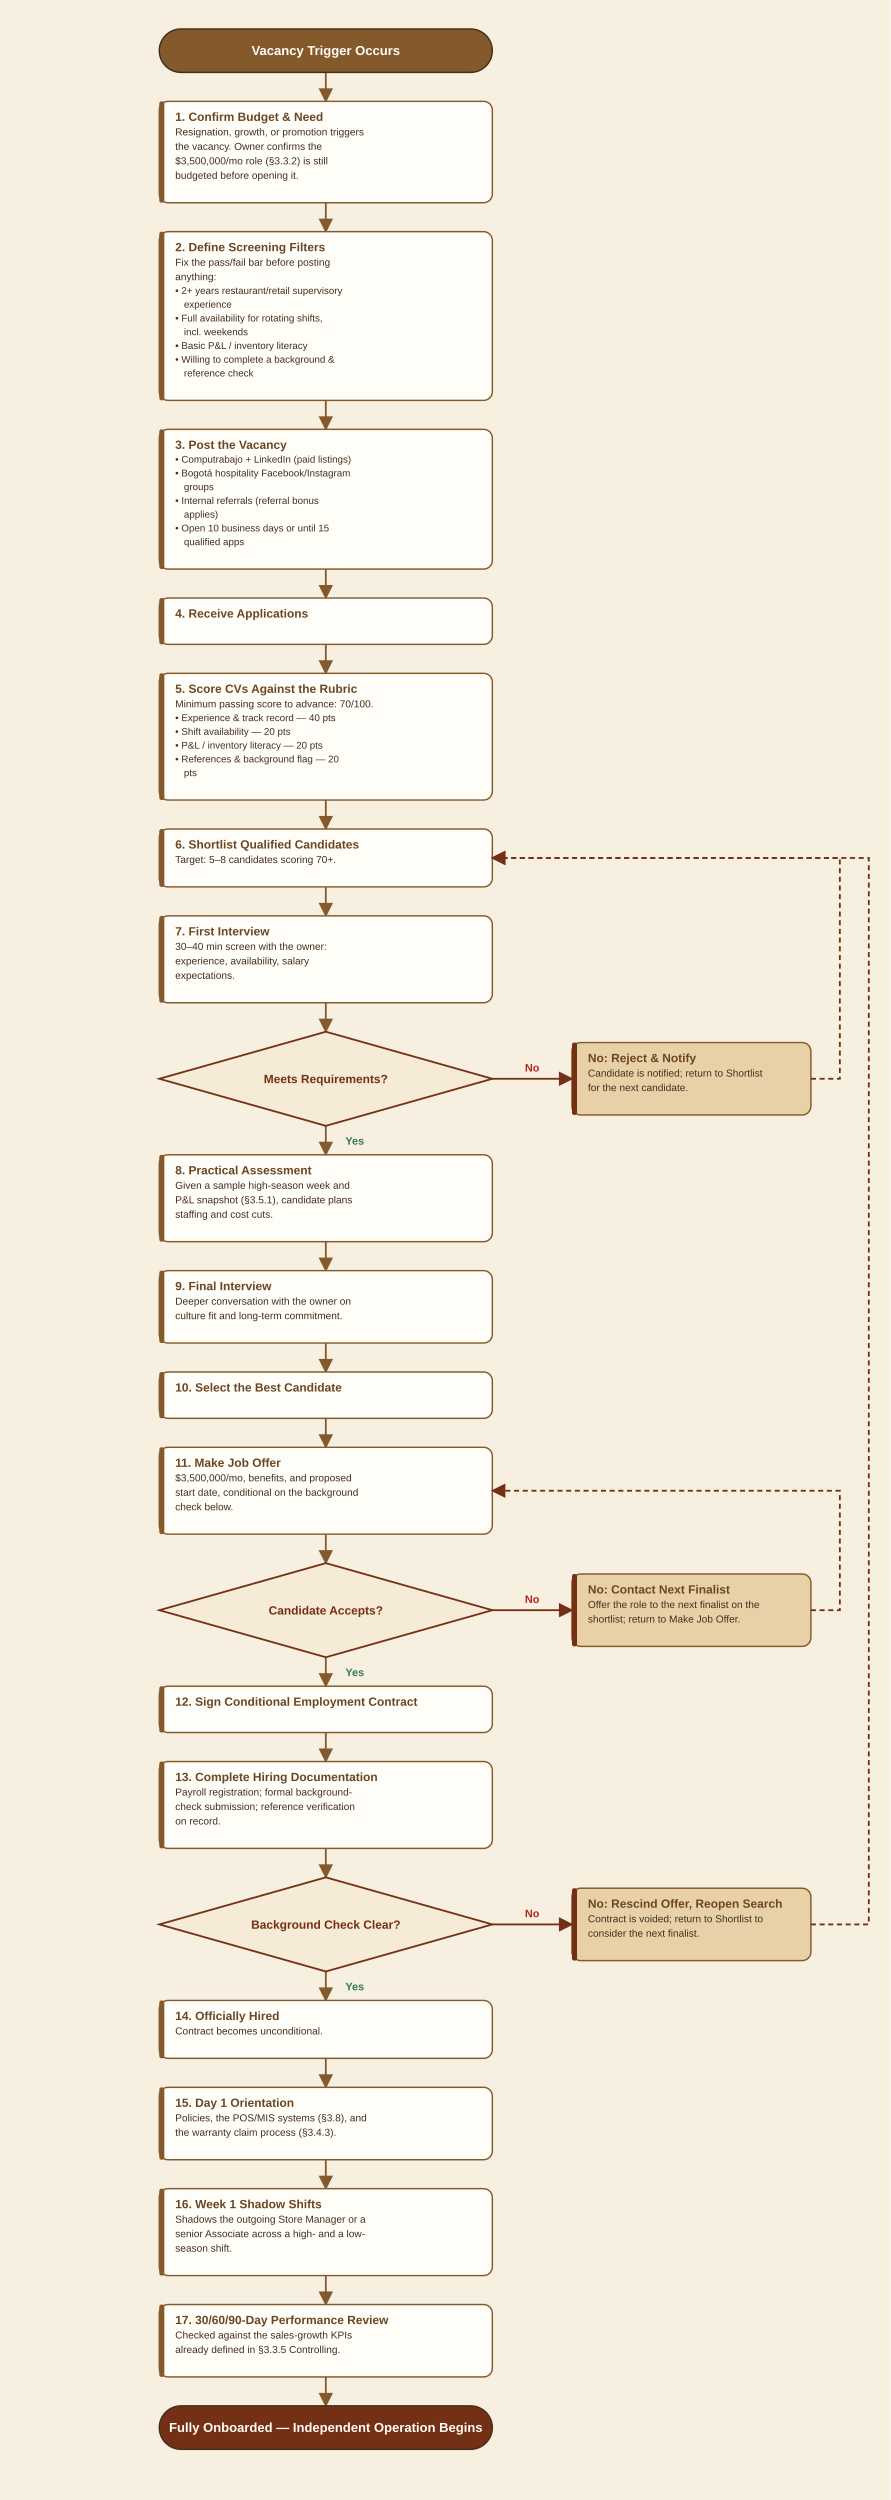
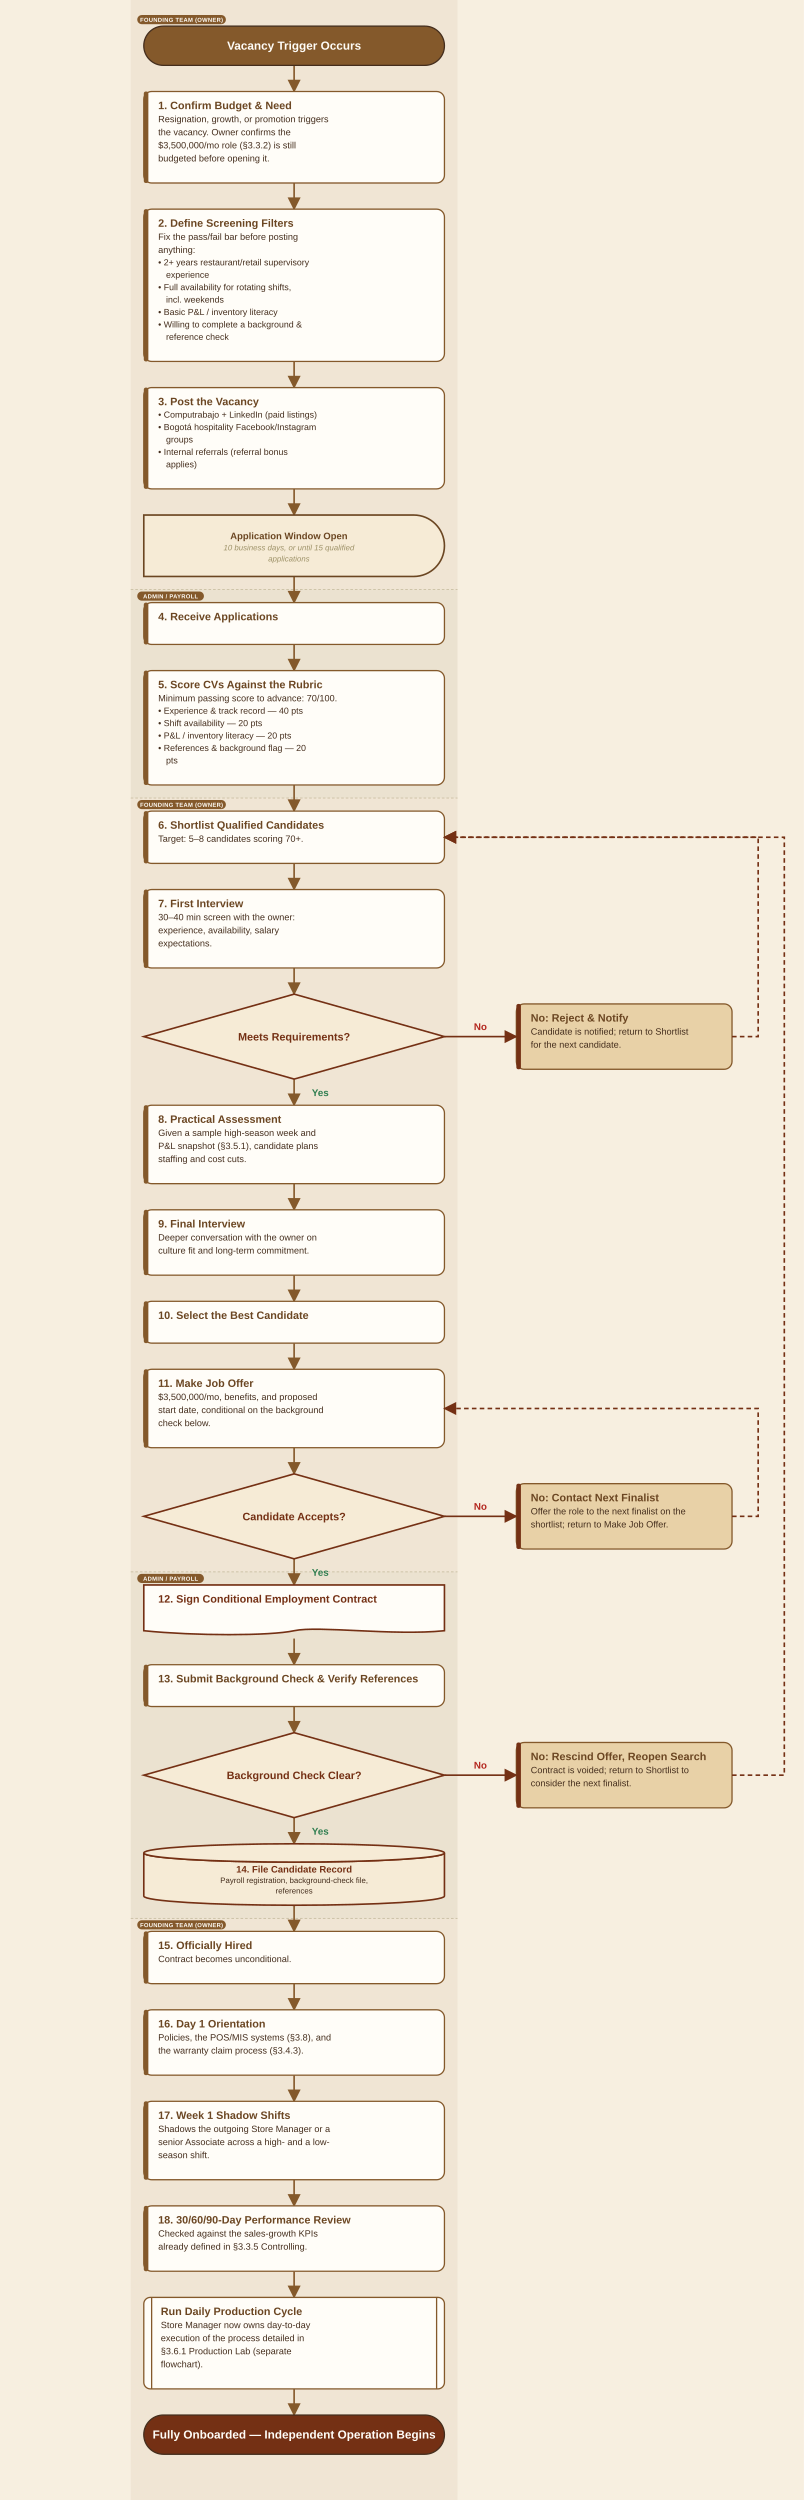
- <svg xmlns="http://www.w3.org/2000/svg" viewBox="0 0 1230 3453" width="1230" height="3453" role="img" aria-label="Flowchart of the Döner Street Store Manager hiring and onboarding process">
-   <rect x="0" y="0" width="1230" height="3453" fill="#E8D1A7" opacity="0.35" />
+ <svg xmlns="http://www.w3.org/2000/svg" viewBox="0 0 1230 3825" width="1230" height="3825" role="img" aria-label="Flowchart of the Döner Street Store Manager hiring and onboarding process, with swimlanes for Founding Team and Admin/Payroll">
+   <rect x="0" y="0" width="1230" height="3825" fill="#E8D1A7" opacity="0.35" />
  <defs>
    <marker id="arrow" viewBox="0 0 10 10" refX="9" refY="5" markerWidth="8" markerHeight="8" orient="auto-start-reverse">
      <path d="M0,0 L10,5 L0,10 z" fill="#84592B" />
    </marker>
    <marker id="arrow-acento" viewBox="0 0 10 10" refX="9" refY="5" markerWidth="8" markerHeight="8" orient="auto-start-reverse">
      <path d="M0,0 L10,5 L0,10 z" fill="#743014" />
    </marker>
  </defs>
+   <rect x="200" y="0" width="500" height="902.0" fill="rgba(132,89,43,0.07)" />
+   <rect x="200" y="902.0" width="500" height="319.0" fill="rgba(157,145,103,0.13)" />
+   <line x1="200" y1="902.0" x2="700" y2="902.0" stroke="#9D9167" stroke-width="1" stroke-dasharray="4,3" opacity="0.6" />
+   <rect x="200" y="1221.0" width="500" height="1184.0" fill="rgba(132,89,43,0.07)" />
+   <line x1="200" y1="1221.0" x2="700" y2="1221.0" stroke="#9D9167" stroke-width="1" stroke-dasharray="4,3" opacity="0.6" />
+   <rect x="200" y="2405.0" width="500" height="530.0" fill="rgba(157,145,103,0.13)" />
+   <line x1="200" y1="2405.0" x2="700" y2="2405.0" stroke="#9D9167" stroke-width="1" stroke-dasharray="4,3" opacity="0.6" />
+   <rect x="200" y="2935.0" width="500" height="890.0" fill="rgba(132,89,43,0.07)" />
+   <line x1="200" y1="2935.0" x2="700" y2="2935.0" stroke="#9D9167" stroke-width="1" stroke-dasharray="4,3" opacity="0.6" />
+   <rect x="210" y="23" width="135.6" height="14" rx="7" fill="#84592B" />
+   <text x="277.8" y="33.5" text-anchor="middle" font-family="'Raleway', Arial, sans-serif" font-size="9" font-weight="700" letter-spacing="0.4" fill="#FFFDF8">FOUNDING TEAM (OWNER)</text>
+   <rect x="210" y="905" width="102.0" height="14" rx="7" fill="#84592B" />
+   <text x="261.0" y="915.5" text-anchor="middle" font-family="'Raleway', Arial, sans-serif" font-size="9" font-weight="700" letter-spacing="0.4" fill="#FFFDF8">ADMIN / PAYROLL</text>
+   <rect x="210" y="1224" width="135.6" height="14" rx="7" fill="#84592B" />
+   <text x="277.8" y="1234.5" text-anchor="middle" font-family="'Raleway', Arial, sans-serif" font-size="9" font-weight="700" letter-spacing="0.4" fill="#FFFDF8">FOUNDING TEAM (OWNER)</text>
+   <rect x="210" y="2408" width="102.0" height="14" rx="7" fill="#84592B" />
+   <text x="261.0" y="2418.5" text-anchor="middle" font-family="'Raleway', Arial, sans-serif" font-size="9" font-weight="700" letter-spacing="0.4" fill="#FFFDF8">ADMIN / PAYROLL</text>
+   <rect x="210" y="2938" width="135.6" height="14" rx="7" fill="#84592B" />
+   <text x="277.8" y="2948.5" text-anchor="middle" font-family="'Raleway', Arial, sans-serif" font-size="9" font-weight="700" letter-spacing="0.4" fill="#FFFDF8">FOUNDING TEAM (OWNER)</text>
  <line x1="450.0" y1="100" x2="450.0" y2="140" stroke="#84592B" stroke-width="2.5" marker-end="url(#arrow)" />
  <line x1="450.0" y1="280" x2="450.0" y2="320" stroke="#84592B" stroke-width="2.5" marker-end="url(#arrow)" />
  <line x1="450.0" y1="553" x2="450.0" y2="593" stroke="#84592B" stroke-width="2.5" marker-end="url(#arrow)" />
-   <line x1="450.0" y1="786" x2="450.0" y2="826" stroke="#84592B" stroke-width="2.5" marker-end="url(#arrow)" />
-   <line x1="450.0" y1="890" x2="450.0" y2="930" stroke="#84592B" stroke-width="2.5" marker-end="url(#arrow)" />
-   <line x1="450.0" y1="1105" x2="450.0" y2="1145" stroke="#84592B" stroke-width="2.5" marker-end="url(#arrow)" />
-   <line x1="450.0" y1="1225" x2="450.0" y2="1265" stroke="#84592B" stroke-width="2.5" marker-end="url(#arrow)" />
-   <line x1="450.0" y1="1385" x2="450.0" y2="1425" stroke="#84592B" stroke-width="2.5" marker-end="url(#arrow)" />
-   <line x1="450.0" y1="1555" x2="450.0" y2="1595" stroke="#84592B" stroke-width="2.5" marker-end="url(#arrow)" />
-   <line x1="450.0" y1="1715" x2="450.0" y2="1755" stroke="#84592B" stroke-width="2.5" marker-end="url(#arrow)" />
-   <line x1="450.0" y1="1855" x2="450.0" y2="1895" stroke="#84592B" stroke-width="2.5" marker-end="url(#arrow)" />
-   <line x1="450.0" y1="1959" x2="450.0" y2="1999" stroke="#84592B" stroke-width="2.5" marker-end="url(#arrow)" />
-   <line x1="450.0" y1="2119" x2="450.0" y2="2159" stroke="#84592B" stroke-width="2.5" marker-end="url(#arrow)" />
-   <line x1="450.0" y1="2289" x2="450.0" y2="2329" stroke="#84592B" stroke-width="2.5" marker-end="url(#arrow)" />
-   <line x1="450.0" y1="2393" x2="450.0" y2="2433" stroke="#84592B" stroke-width="2.5" marker-end="url(#arrow)" />
-   <line x1="450.0" y1="2553" x2="450.0" y2="2593" stroke="#84592B" stroke-width="2.5" marker-end="url(#arrow)" />
-   <line x1="450.0" y1="2723" x2="450.0" y2="2763" stroke="#84592B" stroke-width="2.5" marker-end="url(#arrow)" />
-   <line x1="450.0" y1="2843" x2="450.0" y2="2883" stroke="#84592B" stroke-width="2.5" marker-end="url(#arrow)" />
-   <line x1="450.0" y1="2983" x2="450.0" y2="3023" stroke="#84592B" stroke-width="2.5" marker-end="url(#arrow)" />
-   <line x1="450.0" y1="3143" x2="450.0" y2="3183" stroke="#84592B" stroke-width="2.5" marker-end="url(#arrow)" />
-   <line x1="450.0" y1="3283" x2="450.0" y2="3323" stroke="#84592B" stroke-width="2.5" marker-end="url(#arrow)" />
+   <line x1="450.0" y1="748" x2="450.0" y2="788" stroke="#84592B" stroke-width="2.5" marker-end="url(#arrow)" />
+   <line x1="450.0" y1="882" x2="450.0" y2="922" stroke="#84592B" stroke-width="2.5" marker-end="url(#arrow)" />
+   <line x1="450.0" y1="986" x2="450.0" y2="1026" stroke="#84592B" stroke-width="2.5" marker-end="url(#arrow)" />
+   <line x1="450.0" y1="1201" x2="450.0" y2="1241" stroke="#84592B" stroke-width="2.5" marker-end="url(#arrow)" />
+   <line x1="450.0" y1="1321" x2="450.0" y2="1361" stroke="#84592B" stroke-width="2.5" marker-end="url(#arrow)" />
+   <line x1="450.0" y1="1481" x2="450.0" y2="1521" stroke="#84592B" stroke-width="2.5" marker-end="url(#arrow)" />
+   <line x1="450.0" y1="1651" x2="450.0" y2="1691" stroke="#84592B" stroke-width="2.5" marker-end="url(#arrow)" />
+   <line x1="450.0" y1="1811" x2="450.0" y2="1851" stroke="#84592B" stroke-width="2.5" marker-end="url(#arrow)" />
+   <line x1="450.0" y1="1951" x2="450.0" y2="1991" stroke="#84592B" stroke-width="2.5" marker-end="url(#arrow)" />
+   <line x1="450.0" y1="2055" x2="450.0" y2="2095" stroke="#84592B" stroke-width="2.5" marker-end="url(#arrow)" />
+   <line x1="450.0" y1="2215" x2="450.0" y2="2255" stroke="#84592B" stroke-width="2.5" marker-end="url(#arrow)" />
+   <line x1="450.0" y1="2385" x2="450.0" y2="2425" stroke="#84592B" stroke-width="2.5" marker-end="url(#arrow)" />
+   <line x1="450.0" y1="2507" x2="450.0" y2="2547" stroke="#84592B" stroke-width="2.5" marker-end="url(#arrow)" />
+   <line x1="450.0" y1="2611" x2="450.0" y2="2651" stroke="#84592B" stroke-width="2.5" marker-end="url(#arrow)" />
+   <line x1="450.0" y1="2781" x2="450.0" y2="2821" stroke="#84592B" stroke-width="2.5" marker-end="url(#arrow)" />
+   <line x1="450.0" y1="2915" x2="450.0" y2="2955" stroke="#84592B" stroke-width="2.5" marker-end="url(#arrow)" />
+   <line x1="450.0" y1="3035" x2="450.0" y2="3075" stroke="#84592B" stroke-width="2.5" marker-end="url(#arrow)" />
+   <line x1="450.0" y1="3175" x2="450.0" y2="3215" stroke="#84592B" stroke-width="2.5" marker-end="url(#arrow)" />
+   <line x1="450.0" y1="3335" x2="450.0" y2="3375" stroke="#84592B" stroke-width="2.5" marker-end="url(#arrow)" />
+   <line x1="450.0" y1="3475" x2="450.0" y2="3515" stroke="#84592B" stroke-width="2.5" marker-end="url(#arrow)" />
+   <line x1="450.0" y1="3655" x2="450.0" y2="3695" stroke="#84592B" stroke-width="2.5" marker-end="url(#arrow)" />
  <rect x="220" y="40" width="460" height="60" rx="30.0" ry="30.0" fill="#84592B" stroke="#442D1C" stroke-width="2" />
  <text x="450.0" y="76.0" text-anchor="middle" font-family="'Raleway', Arial, sans-serif" font-size="18" font-weight="700" fill="#FFFDF8">Vacancy Trigger Occurs</text>
  <rect x="220" y="140" width="460" height="140" rx="12" ry="12" fill="#FFFDF8" stroke="#84592B" stroke-width="2" />
  <rect x="220" y="140" width="7" height="140" rx="3" ry="3" fill="#84592B" />
  <text x="242" y="167" font-family="'Raleway', Arial, sans-serif" font-size="16.5" font-weight="700" fill="#6B4622">1. Confirm Budget &amp; Need</text>
  <text x="242" y="187" font-family="'Raleway', Arial, sans-serif" font-size="14" fill="#442D1C">Resignation, growth, or promotion triggers</text>
  <text x="242" y="207" font-family="'Raleway', Arial, sans-serif" font-size="14" fill="#442D1C">the vacancy. Owner confirms the</text>
  <text x="242" y="227" font-family="'Raleway', Arial, sans-serif" font-size="14" fill="#442D1C">$3,500,000/mo role (§3.3.2) is still</text>
  <text x="242" y="247" font-family="'Raleway', Arial, sans-serif" font-size="14" fill="#442D1C">budgeted before opening it.</text>
  <rect x="220" y="320" width="460" height="233" rx="12" ry="12" fill="#FFFDF8" stroke="#84592B" stroke-width="2" />
  <rect x="220" y="320" width="7" height="233" rx="3" ry="3" fill="#84592B" />
  <text x="242" y="347" font-family="'Raleway', Arial, sans-serif" font-size="16.5" font-weight="700" fill="#6B4622">2. Define Screening Filters</text>
  <text x="242" y="367" font-family="'Raleway', Arial, sans-serif" font-size="14" fill="#442D1C">Fix the pass/fail bar before posting</text>
  <text x="242" y="387" font-family="'Raleway', Arial, sans-serif" font-size="14" fill="#442D1C">anything:</text>
  <text x="242" y="406" font-family="'Raleway', Arial, sans-serif" font-size="13.5" fill="#442D1C">• 2+ years restaurant/retail supervisory</text>
  <text x="254" y="425" font-family="'Raleway', Arial, sans-serif" font-size="13.5" fill="#442D1C">experience</text>
  <text x="242" y="444" font-family="'Raleway', Arial, sans-serif" font-size="13.5" fill="#442D1C">• Full availability for rotating shifts,</text>
  <text x="254" y="463" font-family="'Raleway', Arial, sans-serif" font-size="13.5" fill="#442D1C">incl. weekends</text>
  <text x="242" y="482" font-family="'Raleway', Arial, sans-serif" font-size="13.5" fill="#442D1C">• Basic P&amp;L / inventory literacy</text>
  <text x="242" y="501" font-family="'Raleway', Arial, sans-serif" font-size="13.5" fill="#442D1C">• Willing to complete a background &amp;</text>
  <text x="254" y="520" font-family="'Raleway', Arial, sans-serif" font-size="13.5" fill="#442D1C">reference check</text>
-   <rect x="220" y="593" width="460" height="193" rx="12" ry="12" fill="#FFFDF8" stroke="#84592B" stroke-width="2" />
-   <rect x="220" y="593" width="7" height="193" rx="3" ry="3" fill="#84592B" />
+   <rect x="220" y="593" width="460" height="155" rx="12" ry="12" fill="#FFFDF8" stroke="#84592B" stroke-width="2" />
+   <rect x="220" y="593" width="7" height="155" rx="3" ry="3" fill="#84592B" />
  <text x="242" y="620" font-family="'Raleway', Arial, sans-serif" font-size="16.5" font-weight="700" fill="#6B4622">3. Post the Vacancy</text>
  <text x="242" y="639" font-family="'Raleway', Arial, sans-serif" font-size="13.5" fill="#442D1C">• Computrabajo + LinkedIn (paid listings)</text>
  <text x="242" y="658" font-family="'Raleway', Arial, sans-serif" font-size="13.5" fill="#442D1C">• Bogotá hospitality Facebook/Instagram</text>
  <text x="254" y="677" font-family="'Raleway', Arial, sans-serif" font-size="13.5" fill="#442D1C">groups</text>
  <text x="242" y="696" font-family="'Raleway', Arial, sans-serif" font-size="13.5" fill="#442D1C">• Internal referrals (referral bonus</text>
  <text x="254" y="715" font-family="'Raleway', Arial, sans-serif" font-size="13.5" fill="#442D1C">applies)</text>
-   <text x="242" y="734" font-family="'Raleway', Arial, sans-serif" font-size="13.5" fill="#442D1C">• Open 10 business days or until 15</text>
-   <text x="254" y="753" font-family="'Raleway', Arial, sans-serif" font-size="13.5" fill="#442D1C">qualified apps</text>
-   <rect x="220" y="826" width="460" height="64" rx="12" ry="12" fill="#FFFDF8" stroke="#84592B" stroke-width="2" />
-   <rect x="220" y="826" width="7" height="64" rx="3" ry="3" fill="#84592B" />
-   <text x="242" y="853" font-family="'Raleway', Arial, sans-serif" font-size="16.5" font-weight="700" fill="#6B4622">4. Receive Applications</text>
-   <rect x="220" y="930" width="460" height="175" rx="12" ry="12" fill="#FFFDF8" stroke="#84592B" stroke-width="2" />
-   <rect x="220" y="930" width="7" height="175" rx="3" ry="3" fill="#84592B" />
-   <text x="242" y="957" font-family="'Raleway', Arial, sans-serif" font-size="16.5" font-weight="700" fill="#6B4622">5. Score CVs Against the Rubric</text>
-   <text x="242" y="977" font-family="'Raleway', Arial, sans-serif" font-size="14" fill="#442D1C">Minimum passing score to advance: 70/100.</text>
-   <text x="242" y="996" font-family="'Raleway', Arial, sans-serif" font-size="13.5" fill="#442D1C">• Experience &amp; track record — 40 pts</text>
-   <text x="242" y="1015" font-family="'Raleway', Arial, sans-serif" font-size="13.5" fill="#442D1C">• Shift availability — 20 pts</text>
-   <text x="242" y="1034" font-family="'Raleway', Arial, sans-serif" font-size="13.5" fill="#442D1C">• P&amp;L / inventory literacy — 20 pts</text>
-   <text x="242" y="1053" font-family="'Raleway', Arial, sans-serif" font-size="13.5" fill="#442D1C">• References &amp; background flag — 20</text>
-   <text x="254" y="1072" font-family="'Raleway', Arial, sans-serif" font-size="13.5" fill="#442D1C">pts</text>
-   <rect x="220" y="1145" width="460" height="80" rx="12" ry="12" fill="#FFFDF8" stroke="#84592B" stroke-width="2" />
-   <rect x="220" y="1145" width="7" height="80" rx="3" ry="3" fill="#84592B" />
-   <text x="242" y="1172" font-family="'Raleway', Arial, sans-serif" font-size="16.5" font-weight="700" fill="#6B4622">6. Shortlist Qualified Candidates</text>
-   <text x="242" y="1192" font-family="'Raleway', Arial, sans-serif" font-size="14" fill="#442D1C">Target: 5–8 candidates scoring 70+.</text>
-   <rect x="220" y="1265" width="460" height="120" rx="12" ry="12" fill="#FFFDF8" stroke="#84592B" stroke-width="2" />
-   <rect x="220" y="1265" width="7" height="120" rx="3" ry="3" fill="#84592B" />
-   <text x="242" y="1292" font-family="'Raleway', Arial, sans-serif" font-size="16.5" font-weight="700" fill="#6B4622">7. First Interview</text>
-   <text x="242" y="1312" font-family="'Raleway', Arial, sans-serif" font-size="14" fill="#442D1C">30–40 min screen with the owner:</text>
-   <text x="242" y="1332" font-family="'Raleway', Arial, sans-serif" font-size="14" fill="#442D1C">experience, availability, salary</text>
-   <text x="242" y="1352" font-family="'Raleway', Arial, sans-serif" font-size="14" fill="#442D1C">expectations.</text>
-   <polygon points="450.0,1425 680,1490.0 450.0,1555 220,1490.0" fill="#F6EBD6" stroke="#743014" stroke-width="2.5" />
-   <text x="450.0" y="1496.0" text-anchor="middle" font-family="'Raleway', Arial, sans-serif" font-size="16.5" font-weight="700" fill="#743014">Meets Requirements?</text>
-   <rect x="220" y="1595" width="460" height="120" rx="12" ry="12" fill="#FFFDF8" stroke="#84592B" stroke-width="2" />
-   <rect x="220" y="1595" width="7" height="120" rx="3" ry="3" fill="#84592B" />
-   <text x="242" y="1622" font-family="'Raleway', Arial, sans-serif" font-size="16.5" font-weight="700" fill="#6B4622">8. Practical Assessment</text>
-   <text x="242" y="1642" font-family="'Raleway', Arial, sans-serif" font-size="14" fill="#442D1C">Given a sample high-season week and</text>
-   <text x="242" y="1662" font-family="'Raleway', Arial, sans-serif" font-size="14" fill="#442D1C">P&amp;L snapshot (§3.5.1), candidate plans</text>
-   <text x="242" y="1682" font-family="'Raleway', Arial, sans-serif" font-size="14" fill="#442D1C">staffing and cost cuts.</text>
-   <rect x="220" y="1755" width="460" height="100" rx="12" ry="12" fill="#FFFDF8" stroke="#84592B" stroke-width="2" />
-   <rect x="220" y="1755" width="7" height="100" rx="3" ry="3" fill="#84592B" />
-   <text x="242" y="1782" font-family="'Raleway', Arial, sans-serif" font-size="16.5" font-weight="700" fill="#6B4622">9. Final Interview</text>
-   <text x="242" y="1802" font-family="'Raleway', Arial, sans-serif" font-size="14" fill="#442D1C">Deeper conversation with the owner on</text>
-   <text x="242" y="1822" font-family="'Raleway', Arial, sans-serif" font-size="14" fill="#442D1C">culture fit and long-term commitment.</text>
-   <rect x="220" y="1895" width="460" height="64" rx="12" ry="12" fill="#FFFDF8" stroke="#84592B" stroke-width="2" />
-   <rect x="220" y="1895" width="7" height="64" rx="3" ry="3" fill="#84592B" />
-   <text x="242" y="1922" font-family="'Raleway', Arial, sans-serif" font-size="16.5" font-weight="700" fill="#6B4622">10. Select the Best Candidate</text>
-   <rect x="220" y="1999" width="460" height="120" rx="12" ry="12" fill="#FFFDF8" stroke="#84592B" stroke-width="2" />
-   <rect x="220" y="1999" width="7" height="120" rx="3" ry="3" fill="#84592B" />
-   <text x="242" y="2026" font-family="'Raleway', Arial, sans-serif" font-size="16.5" font-weight="700" fill="#6B4622">11. Make Job Offer</text>
-   <text x="242" y="2046" font-family="'Raleway', Arial, sans-serif" font-size="14" fill="#442D1C">$3,500,000/mo, benefits, and proposed</text>
-   <text x="242" y="2066" font-family="'Raleway', Arial, sans-serif" font-size="14" fill="#442D1C">start date, conditional on the background</text>
-   <text x="242" y="2086" font-family="'Raleway', Arial, sans-serif" font-size="14" fill="#442D1C">check below.</text>
-   <polygon points="450.0,2159 680,2224.0 450.0,2289 220,2224.0" fill="#F6EBD6" stroke="#743014" stroke-width="2.5" />
-   <text x="450.0" y="2230.0" text-anchor="middle" font-family="'Raleway', Arial, sans-serif" font-size="16.5" font-weight="700" fill="#743014">Candidate Accepts?</text>
-   <rect x="220" y="2329" width="460" height="64" rx="12" ry="12" fill="#FFFDF8" stroke="#84592B" stroke-width="2" />
-   <rect x="220" y="2329" width="7" height="64" rx="3" ry="3" fill="#84592B" />
-   <text x="242" y="2356" font-family="'Raleway', Arial, sans-serif" font-size="16.5" font-weight="700" fill="#6B4622">12. Sign Conditional Employment Contract</text>
-   <rect x="220" y="2433" width="460" height="120" rx="12" ry="12" fill="#FFFDF8" stroke="#84592B" stroke-width="2" />
-   <rect x="220" y="2433" width="7" height="120" rx="3" ry="3" fill="#84592B" />
-   <text x="242" y="2460" font-family="'Raleway', Arial, sans-serif" font-size="16.5" font-weight="700" fill="#6B4622">13. Complete Hiring Documentation</text>
-   <text x="242" y="2480" font-family="'Raleway', Arial, sans-serif" font-size="14" fill="#442D1C">Payroll registration; formal background-</text>
-   <text x="242" y="2500" font-family="'Raleway', Arial, sans-serif" font-size="14" fill="#442D1C">check submission; reference verification</text>
-   <text x="242" y="2520" font-family="'Raleway', Arial, sans-serif" font-size="14" fill="#442D1C">on record.</text>
-   <polygon points="450.0,2593 680,2658.0 450.0,2723 220,2658.0" fill="#F6EBD6" stroke="#743014" stroke-width="2.5" />
-   <text x="450.0" y="2664.0" text-anchor="middle" font-family="'Raleway', Arial, sans-serif" font-size="16.5" font-weight="700" fill="#743014">Background Check Clear?</text>
-   <rect x="220" y="2763" width="460" height="80" rx="12" ry="12" fill="#FFFDF8" stroke="#84592B" stroke-width="2" />
-   <rect x="220" y="2763" width="7" height="80" rx="3" ry="3" fill="#84592B" />
-   <text x="242" y="2790" font-family="'Raleway', Arial, sans-serif" font-size="16.5" font-weight="700" fill="#6B4622">14. Officially Hired</text>
-   <text x="242" y="2810" font-family="'Raleway', Arial, sans-serif" font-size="14" fill="#442D1C">Contract becomes unconditional.</text>
-   <rect x="220" y="2883" width="460" height="100" rx="12" ry="12" fill="#FFFDF8" stroke="#84592B" stroke-width="2" />
-   <rect x="220" y="2883" width="7" height="100" rx="3" ry="3" fill="#84592B" />
-   <text x="242" y="2910" font-family="'Raleway', Arial, sans-serif" font-size="16.5" font-weight="700" fill="#6B4622">15. Day 1 Orientation</text>
-   <text x="242" y="2930" font-family="'Raleway', Arial, sans-serif" font-size="14" fill="#442D1C">Policies, the POS/MIS systems (§3.8), and</text>
-   <text x="242" y="2950" font-family="'Raleway', Arial, sans-serif" font-size="14" fill="#442D1C">the warranty claim process (§3.4.3).</text>
-   <rect x="220" y="3023" width="460" height="120" rx="12" ry="12" fill="#FFFDF8" stroke="#84592B" stroke-width="2" />
-   <rect x="220" y="3023" width="7" height="120" rx="3" ry="3" fill="#84592B" />
-   <text x="242" y="3050" font-family="'Raleway', Arial, sans-serif" font-size="16.5" font-weight="700" fill="#6B4622">16. Week 1 Shadow Shifts</text>
-   <text x="242" y="3070" font-family="'Raleway', Arial, sans-serif" font-size="14" fill="#442D1C">Shadows the outgoing Store Manager or a</text>
-   <text x="242" y="3090" font-family="'Raleway', Arial, sans-serif" font-size="14" fill="#442D1C">senior Associate across a high- and a low-</text>
-   <text x="242" y="3110" font-family="'Raleway', Arial, sans-serif" font-size="14" fill="#442D1C">season shift.</text>
-   <rect x="220" y="3183" width="460" height="100" rx="12" ry="12" fill="#FFFDF8" stroke="#84592B" stroke-width="2" />
-   <rect x="220" y="3183" width="7" height="100" rx="3" ry="3" fill="#84592B" />
-   <text x="242" y="3210" font-family="'Raleway', Arial, sans-serif" font-size="16.5" font-weight="700" fill="#6B4622">17. 30/60/90-Day Performance Review</text>
-   <text x="242" y="3230" font-family="'Raleway', Arial, sans-serif" font-size="14" fill="#442D1C">Checked against the sales-growth KPIs</text>
-   <text x="242" y="3250" font-family="'Raleway', Arial, sans-serif" font-size="14" fill="#442D1C">already defined in §3.3.5 Controlling.</text>
-   <rect x="220" y="3323" width="460" height="60" rx="30.0" ry="30.0" fill="#743014" stroke="#442D1C" stroke-width="2" />
-   <text x="450.0" y="3359.0" text-anchor="middle" font-family="'Raleway', Arial, sans-serif" font-size="18" font-weight="700" fill="#FFFDF8">Fully Onboarded — Independent Operation Begins</text>
-   <text x="490.0" y="1581" text-anchor="middle" font-family="'Raleway', Arial, sans-serif" font-size="15" font-weight="700" fill="#2E7D4F">Yes</text>
-   <text x="490.0" y="2315" text-anchor="middle" font-family="'Raleway', Arial, sans-serif" font-size="15" font-weight="700" fill="#2E7D4F">Yes</text>
-   <text x="490.0" y="2749" text-anchor="middle" font-family="'Raleway', Arial, sans-serif" font-size="15" font-weight="700" fill="#2E7D4F">Yes</text>
-   <rect x="790" y="1440.0" width="330" height="100" rx="12" ry="12" fill="#E8D1A7" stroke="#84592B" stroke-width="2" />
-   <rect x="790" y="1440.0" width="7" height="100" rx="3" ry="3" fill="#743014" />
-   <text x="812" y="1467.0" font-family="'Raleway', Arial, sans-serif" font-size="16.5" font-weight="700" fill="#6B4622">No: Reject &amp; Notify</text>
-   <text x="812" y="1487.0" font-family="'Raleway', Arial, sans-serif" font-size="14" fill="#442D1C">Candidate is notified; return to Shortlist</text>
-   <text x="812" y="1507.0" font-family="'Raleway', Arial, sans-serif" font-size="14" fill="#442D1C">for the next candidate.</text>
-   <path d="M680,1490.0 L790,1490.0" fill="none" stroke="#743014" stroke-width="2.5" marker-end="url(#arrow-acento)" />
-   <text x="735.0" y="1480.0" text-anchor="middle" font-family="'Raleway', Arial, sans-serif" font-size="15" font-weight="700" fill="#B3261E">No</text>
-   <path d="M1120,1490.0 L1160,1490.0 L1160,1185.0 L680,1185.0" fill="none" stroke="#743014" stroke-width="2.5" stroke-dasharray="7,5" marker-end="url(#arrow-acento)" />
-   <rect x="790" y="2174.0" width="330" height="100" rx="12" ry="12" fill="#E8D1A7" stroke="#84592B" stroke-width="2" />
-   <rect x="790" y="2174.0" width="7" height="100" rx="3" ry="3" fill="#743014" />
-   <text x="812" y="2201.0" font-family="'Raleway', Arial, sans-serif" font-size="16.5" font-weight="700" fill="#6B4622">No: Contact Next Finalist</text>
-   <text x="812" y="2221.0" font-family="'Raleway', Arial, sans-serif" font-size="14" fill="#442D1C">Offer the role to the next finalist on the</text>
-   <text x="812" y="2241.0" font-family="'Raleway', Arial, sans-serif" font-size="14" fill="#442D1C">shortlist; return to Make Job Offer.</text>
-   <path d="M680,2224.0 L790,2224.0" fill="none" stroke="#743014" stroke-width="2.5" marker-end="url(#arrow-acento)" />
-   <text x="735.0" y="2214.0" text-anchor="middle" font-family="'Raleway', Arial, sans-serif" font-size="15" font-weight="700" fill="#B3261E">No</text>
-   <path d="M1120,2224.0 L1160,2224.0 L1160,2059.0 L680,2059.0" fill="none" stroke="#743014" stroke-width="2.5" stroke-dasharray="7,5" marker-end="url(#arrow-acento)" />
-   <rect x="790" y="2608.0" width="330" height="100" rx="12" ry="12" fill="#E8D1A7" stroke="#84592B" stroke-width="2" />
-   <rect x="790" y="2608.0" width="7" height="100" rx="3" ry="3" fill="#743014" />
-   <text x="812" y="2635.0" font-family="'Raleway', Arial, sans-serif" font-size="16.5" font-weight="700" fill="#6B4622">No: Rescind Offer, Reopen Search</text>
-   <text x="812" y="2655.0" font-family="'Raleway', Arial, sans-serif" font-size="14" fill="#442D1C">Contract is voided; return to Shortlist to</text>
-   <text x="812" y="2675.0" font-family="'Raleway', Arial, sans-serif" font-size="14" fill="#442D1C">consider the next finalist.</text>
-   <path d="M680,2658.0 L790,2658.0" fill="none" stroke="#743014" stroke-width="2.5" marker-end="url(#arrow-acento)" />
-   <text x="735.0" y="2648.0" text-anchor="middle" font-family="'Raleway', Arial, sans-serif" font-size="15" font-weight="700" fill="#B3261E">No</text>
-   <path d="M1120,2658.0 L1200,2658.0 L1200,1185.0 L680,1185.0" fill="none" stroke="#743014" stroke-width="2.5" stroke-dasharray="7,5" marker-end="url(#arrow-acento)" />
+   <path d="M220,788 L633.0,788 A47.0,47.0 0 0 1 633.0,882 L220,882 Z" fill="#F6EBD6" stroke="#6B4622" stroke-width="2.5" stroke-dasharray="1,0" />
+   <text x="442.0" y="825.0" text-anchor="middle" font-family="'Raleway', Arial, sans-serif" font-size="14.5" font-weight="700" fill="#6B4622">Application Window Open</text>
+   <text x="442.0" y="842.0" text-anchor="middle" font-family="'Raleway', Arial, sans-serif" font-size="12" font-style="italic" fill="#9D9167">10 business days, or until 15 qualified</text>
+   <text x="442.0" y="859.0" text-anchor="middle" font-family="'Raleway', Arial, sans-serif" font-size="12" font-style="italic" fill="#9D9167">applications</text>
+   <rect x="220" y="922" width="460" height="64" rx="12" ry="12" fill="#FFFDF8" stroke="#84592B" stroke-width="2" />
+   <rect x="220" y="922" width="7" height="64" rx="3" ry="3" fill="#84592B" />
+   <text x="242" y="949" font-family="'Raleway', Arial, sans-serif" font-size="16.5" font-weight="700" fill="#6B4622">4. Receive Applications</text>
+   <rect x="220" y="1026" width="460" height="175" rx="12" ry="12" fill="#FFFDF8" stroke="#84592B" stroke-width="2" />
+   <rect x="220" y="1026" width="7" height="175" rx="3" ry="3" fill="#84592B" />
+   <text x="242" y="1053" font-family="'Raleway', Arial, sans-serif" font-size="16.5" font-weight="700" fill="#6B4622">5. Score CVs Against the Rubric</text>
+   <text x="242" y="1073" font-family="'Raleway', Arial, sans-serif" font-size="14" fill="#442D1C">Minimum passing score to advance: 70/100.</text>
+   <text x="242" y="1092" font-family="'Raleway', Arial, sans-serif" font-size="13.5" fill="#442D1C">• Experience &amp; track record — 40 pts</text>
+   <text x="242" y="1111" font-family="'Raleway', Arial, sans-serif" font-size="13.5" fill="#442D1C">• Shift availability — 20 pts</text>
+   <text x="242" y="1130" font-family="'Raleway', Arial, sans-serif" font-size="13.5" fill="#442D1C">• P&amp;L / inventory literacy — 20 pts</text>
+   <text x="242" y="1149" font-family="'Raleway', Arial, sans-serif" font-size="13.5" fill="#442D1C">• References &amp; background flag — 20</text>
+   <text x="254" y="1168" font-family="'Raleway', Arial, sans-serif" font-size="13.5" fill="#442D1C">pts</text>
+   <rect x="220" y="1241" width="460" height="80" rx="12" ry="12" fill="#FFFDF8" stroke="#84592B" stroke-width="2" />
+   <rect x="220" y="1241" width="7" height="80" rx="3" ry="3" fill="#84592B" />
+   <text x="242" y="1268" font-family="'Raleway', Arial, sans-serif" font-size="16.5" font-weight="700" fill="#6B4622">6. Shortlist Qualified Candidates</text>
+   <text x="242" y="1288" font-family="'Raleway', Arial, sans-serif" font-size="14" fill="#442D1C">Target: 5–8 candidates scoring 70+.</text>
+   <rect x="220" y="1361" width="460" height="120" rx="12" ry="12" fill="#FFFDF8" stroke="#84592B" stroke-width="2" />
+   <rect x="220" y="1361" width="7" height="120" rx="3" ry="3" fill="#84592B" />
+   <text x="242" y="1388" font-family="'Raleway', Arial, sans-serif" font-size="16.5" font-weight="700" fill="#6B4622">7. First Interview</text>
+   <text x="242" y="1408" font-family="'Raleway', Arial, sans-serif" font-size="14" fill="#442D1C">30–40 min screen with the owner:</text>
+   <text x="242" y="1428" font-family="'Raleway', Arial, sans-serif" font-size="14" fill="#442D1C">experience, availability, salary</text>
+   <text x="242" y="1448" font-family="'Raleway', Arial, sans-serif" font-size="14" fill="#442D1C">expectations.</text>
+   <polygon points="450.0,1521 680,1586.0 450.0,1651 220,1586.0" fill="#F6EBD6" stroke="#743014" stroke-width="2.5" />
+   <text x="450.0" y="1592.0" text-anchor="middle" font-family="'Raleway', Arial, sans-serif" font-size="16.5" font-weight="700" fill="#743014">Meets Requirements?</text>
+   <rect x="220" y="1691" width="460" height="120" rx="12" ry="12" fill="#FFFDF8" stroke="#84592B" stroke-width="2" />
+   <rect x="220" y="1691" width="7" height="120" rx="3" ry="3" fill="#84592B" />
+   <text x="242" y="1718" font-family="'Raleway', Arial, sans-serif" font-size="16.5" font-weight="700" fill="#6B4622">8. Practical Assessment</text>
+   <text x="242" y="1738" font-family="'Raleway', Arial, sans-serif" font-size="14" fill="#442D1C">Given a sample high-season week and</text>
+   <text x="242" y="1758" font-family="'Raleway', Arial, sans-serif" font-size="14" fill="#442D1C">P&amp;L snapshot (§3.5.1), candidate plans</text>
+   <text x="242" y="1778" font-family="'Raleway', Arial, sans-serif" font-size="14" fill="#442D1C">staffing and cost cuts.</text>
+   <rect x="220" y="1851" width="460" height="100" rx="12" ry="12" fill="#FFFDF8" stroke="#84592B" stroke-width="2" />
+   <rect x="220" y="1851" width="7" height="100" rx="3" ry="3" fill="#84592B" />
+   <text x="242" y="1878" font-family="'Raleway', Arial, sans-serif" font-size="16.5" font-weight="700" fill="#6B4622">9. Final Interview</text>
+   <text x="242" y="1898" font-family="'Raleway', Arial, sans-serif" font-size="14" fill="#442D1C">Deeper conversation with the owner on</text>
+   <text x="242" y="1918" font-family="'Raleway', Arial, sans-serif" font-size="14" fill="#442D1C">culture fit and long-term commitment.</text>
+   <rect x="220" y="1991" width="460" height="64" rx="12" ry="12" fill="#FFFDF8" stroke="#84592B" stroke-width="2" />
+   <rect x="220" y="1991" width="7" height="64" rx="3" ry="3" fill="#84592B" />
+   <text x="242" y="2018" font-family="'Raleway', Arial, sans-serif" font-size="16.5" font-weight="700" fill="#6B4622">10. Select the Best Candidate</text>
+   <rect x="220" y="2095" width="460" height="120" rx="12" ry="12" fill="#FFFDF8" stroke="#84592B" stroke-width="2" />
+   <rect x="220" y="2095" width="7" height="120" rx="3" ry="3" fill="#84592B" />
+   <text x="242" y="2122" font-family="'Raleway', Arial, sans-serif" font-size="16.5" font-weight="700" fill="#6B4622">11. Make Job Offer</text>
+   <text x="242" y="2142" font-family="'Raleway', Arial, sans-serif" font-size="14" fill="#442D1C">$3,500,000/mo, benefits, and proposed</text>
+   <text x="242" y="2162" font-family="'Raleway', Arial, sans-serif" font-size="14" fill="#442D1C">start date, conditional on the background</text>
+   <text x="242" y="2182" font-family="'Raleway', Arial, sans-serif" font-size="14" fill="#442D1C">check below.</text>
+   <polygon points="450.0,2255 680,2320.0 450.0,2385 220,2320.0" fill="#F6EBD6" stroke="#743014" stroke-width="2.5" />
+   <text x="450.0" y="2326.0" text-anchor="middle" font-family="'Raleway', Arial, sans-serif" font-size="16.5" font-weight="700" fill="#743014">Candidate Accepts?</text>
+   <path d="M220,2425 L680,2425 L680,2495 C601.8,2503 486.8,2487 450.0,2495 C413.2,2503 298.2,2503 220,2495 Z" fill="#FFFDF8" stroke="#743014" stroke-width="2.5" />
+   <text x="242" y="2452" font-family="'Raleway', Arial, sans-serif" font-size="16.5" font-weight="700" fill="#743014">12. Sign Conditional Employment Contract</text>
+   <rect x="220" y="2547" width="460" height="64" rx="12" ry="12" fill="#FFFDF8" stroke="#84592B" stroke-width="2" />
+   <rect x="220" y="2547" width="7" height="64" rx="3" ry="3" fill="#84592B" />
+   <text x="242" y="2574" font-family="'Raleway', Arial, sans-serif" font-size="16.5" font-weight="700" fill="#6B4622">13. Submit Background Check &amp; Verify References</text>
+   <polygon points="450.0,2651 680,2716.0 450.0,2781 220,2716.0" fill="#F6EBD6" stroke="#743014" stroke-width="2.5" />
+   <text x="450.0" y="2722.0" text-anchor="middle" font-family="'Raleway', Arial, sans-serif" font-size="16.5" font-weight="700" fill="#743014">Background Check Clear?</text>
+   <path d="M220,2835 A230.0,14 0 0 0 680,2835 L680,2901 A230.0,14 0 0 1 220,2901 Z" fill="#F6EBD6" stroke="#743014" stroke-width="2.5" />
+   <ellipse cx="450.0" cy="2835" rx="230.0" ry="14" fill="#F6EBD6" stroke="#743014" stroke-width="2.5" />
+   <text x="450.0" y="2865" text-anchor="middle" font-family="'Raleway', Arial, sans-serif" font-size="14.5" font-weight="700" fill="#743014">14. File Candidate Record</text>
+   <text x="450.0" y="2881" text-anchor="middle" font-family="'Raleway', Arial, sans-serif" font-size="12" fill="#442D1C">Payroll registration, background-check file,</text>
+   <text x="450.0" y="2897" text-anchor="middle" font-family="'Raleway', Arial, sans-serif" font-size="12" fill="#442D1C">references</text>
+   <rect x="220" y="2955" width="460" height="80" rx="12" ry="12" fill="#FFFDF8" stroke="#84592B" stroke-width="2" />
+   <rect x="220" y="2955" width="7" height="80" rx="3" ry="3" fill="#84592B" />
+   <text x="242" y="2982" font-family="'Raleway', Arial, sans-serif" font-size="16.5" font-weight="700" fill="#6B4622">15. Officially Hired</text>
+   <text x="242" y="3002" font-family="'Raleway', Arial, sans-serif" font-size="14" fill="#442D1C">Contract becomes unconditional.</text>
+   <rect x="220" y="3075" width="460" height="100" rx="12" ry="12" fill="#FFFDF8" stroke="#84592B" stroke-width="2" />
+   <rect x="220" y="3075" width="7" height="100" rx="3" ry="3" fill="#84592B" />
+   <text x="242" y="3102" font-family="'Raleway', Arial, sans-serif" font-size="16.5" font-weight="700" fill="#6B4622">16. Day 1 Orientation</text>
+   <text x="242" y="3122" font-family="'Raleway', Arial, sans-serif" font-size="14" fill="#442D1C">Policies, the POS/MIS systems (§3.8), and</text>
+   <text x="242" y="3142" font-family="'Raleway', Arial, sans-serif" font-size="14" fill="#442D1C">the warranty claim process (§3.4.3).</text>
+   <rect x="220" y="3215" width="460" height="120" rx="12" ry="12" fill="#FFFDF8" stroke="#84592B" stroke-width="2" />
+   <rect x="220" y="3215" width="7" height="120" rx="3" ry="3" fill="#84592B" />
+   <text x="242" y="3242" font-family="'Raleway', Arial, sans-serif" font-size="16.5" font-weight="700" fill="#6B4622">17. Week 1 Shadow Shifts</text>
+   <text x="242" y="3262" font-family="'Raleway', Arial, sans-serif" font-size="14" fill="#442D1C">Shadows the outgoing Store Manager or a</text>
+   <text x="242" y="3282" font-family="'Raleway', Arial, sans-serif" font-size="14" fill="#442D1C">senior Associate across a high- and a low-</text>
+   <text x="242" y="3302" font-family="'Raleway', Arial, sans-serif" font-size="14" fill="#442D1C">season shift.</text>
+   <rect x="220" y="3375" width="460" height="100" rx="12" ry="12" fill="#FFFDF8" stroke="#84592B" stroke-width="2" />
+   <rect x="220" y="3375" width="7" height="100" rx="3" ry="3" fill="#84592B" />
+   <text x="242" y="3402" font-family="'Raleway', Arial, sans-serif" font-size="16.5" font-weight="700" fill="#6B4622">18. 30/60/90-Day Performance Review</text>
+   <text x="242" y="3422" font-family="'Raleway', Arial, sans-serif" font-size="14" fill="#442D1C">Checked against the sales-growth KPIs</text>
+   <text x="242" y="3442" font-family="'Raleway', Arial, sans-serif" font-size="14" fill="#442D1C">already defined in §3.3.5 Controlling.</text>
+   <rect x="220" y="3515" width="460" height="140" rx="10" ry="10" fill="#FFFDF8" stroke="#84592B" stroke-width="2" />
+   <line x1="232" y1="3515" x2="232" y2="3655" stroke="#84592B" stroke-width="2" />
+   <line x1="668" y1="3515" x2="668" y2="3655" stroke="#84592B" stroke-width="2" />
+   <text x="246" y="3542" font-family="'Raleway', Arial, sans-serif" font-size="16.5" font-weight="700" fill="#6B4622">Run Daily Production Cycle</text>
+   <text x="246" y="3562" font-family="'Raleway', Arial, sans-serif" font-size="14" fill="#442D1C">Store Manager now owns day-to-day</text>
+   <text x="246" y="3582" font-family="'Raleway', Arial, sans-serif" font-size="14" fill="#442D1C">execution of the process detailed in</text>
+   <text x="246" y="3602" font-family="'Raleway', Arial, sans-serif" font-size="14" fill="#442D1C">§3.6.1 Production Lab (separate</text>
+   <text x="246" y="3622" font-family="'Raleway', Arial, sans-serif" font-size="14" fill="#442D1C">flowchart).</text>
+   <rect x="220" y="3695" width="460" height="60" rx="30.0" ry="30.0" fill="#743014" stroke="#442D1C" stroke-width="2" />
+   <text x="450.0" y="3731.0" text-anchor="middle" font-family="'Raleway', Arial, sans-serif" font-size="18" font-weight="700" fill="#FFFDF8">Fully Onboarded — Independent Operation Begins</text>
+   <text x="490.0" y="1677" text-anchor="middle" font-family="'Raleway', Arial, sans-serif" font-size="15" font-weight="700" fill="#2E7D4F">Yes</text>
+   <text x="490.0" y="2411" text-anchor="middle" font-family="'Raleway', Arial, sans-serif" font-size="15" font-weight="700" fill="#2E7D4F">Yes</text>
+   <text x="490.0" y="2807" text-anchor="middle" font-family="'Raleway', Arial, sans-serif" font-size="15" font-weight="700" fill="#2E7D4F">Yes</text>
+   <rect x="790" y="1536.0" width="330" height="100" rx="12" ry="12" fill="#E8D1A7" stroke="#84592B" stroke-width="2" />
+   <rect x="790" y="1536.0" width="7" height="100" rx="3" ry="3" fill="#743014" />
+   <text x="812" y="1563.0" font-family="'Raleway', Arial, sans-serif" font-size="16.5" font-weight="700" fill="#6B4622">No: Reject &amp; Notify</text>
+   <text x="812" y="1583.0" font-family="'Raleway', Arial, sans-serif" font-size="14" fill="#442D1C">Candidate is notified; return to Shortlist</text>
+   <text x="812" y="1603.0" font-family="'Raleway', Arial, sans-serif" font-size="14" fill="#442D1C">for the next candidate.</text>
+   <path d="M680,1586.0 L790,1586.0" fill="none" stroke="#743014" stroke-width="2.5" marker-end="url(#arrow-acento)" />
+   <text x="735.0" y="1576.0" text-anchor="middle" font-family="'Raleway', Arial, sans-serif" font-size="15" font-weight="700" fill="#B3261E">No</text>
+   <path d="M1120,1586.0 L1160,1586.0 L1160,1281.0 L680,1281.0" fill="none" stroke="#743014" stroke-width="2.5" stroke-dasharray="7,5" marker-end="url(#arrow-acento)" />
+   <rect x="790" y="2270.0" width="330" height="100" rx="12" ry="12" fill="#E8D1A7" stroke="#84592B" stroke-width="2" />
+   <rect x="790" y="2270.0" width="7" height="100" rx="3" ry="3" fill="#743014" />
+   <text x="812" y="2297.0" font-family="'Raleway', Arial, sans-serif" font-size="16.5" font-weight="700" fill="#6B4622">No: Contact Next Finalist</text>
+   <text x="812" y="2317.0" font-family="'Raleway', Arial, sans-serif" font-size="14" fill="#442D1C">Offer the role to the next finalist on the</text>
+   <text x="812" y="2337.0" font-family="'Raleway', Arial, sans-serif" font-size="14" fill="#442D1C">shortlist; return to Make Job Offer.</text>
+   <path d="M680,2320.0 L790,2320.0" fill="none" stroke="#743014" stroke-width="2.5" marker-end="url(#arrow-acento)" />
+   <text x="735.0" y="2310.0" text-anchor="middle" font-family="'Raleway', Arial, sans-serif" font-size="15" font-weight="700" fill="#B3261E">No</text>
+   <path d="M1120,2320.0 L1160,2320.0 L1160,2155.0 L680,2155.0" fill="none" stroke="#743014" stroke-width="2.5" stroke-dasharray="7,5" marker-end="url(#arrow-acento)" />
+   <rect x="790" y="2666.0" width="330" height="100" rx="12" ry="12" fill="#E8D1A7" stroke="#84592B" stroke-width="2" />
+   <rect x="790" y="2666.0" width="7" height="100" rx="3" ry="3" fill="#743014" />
+   <text x="812" y="2693.0" font-family="'Raleway', Arial, sans-serif" font-size="16.5" font-weight="700" fill="#6B4622">No: Rescind Offer, Reopen Search</text>
+   <text x="812" y="2713.0" font-family="'Raleway', Arial, sans-serif" font-size="14" fill="#442D1C">Contract is voided; return to Shortlist to</text>
+   <text x="812" y="2733.0" font-family="'Raleway', Arial, sans-serif" font-size="14" fill="#442D1C">consider the next finalist.</text>
+   <path d="M680,2716.0 L790,2716.0" fill="none" stroke="#743014" stroke-width="2.5" marker-end="url(#arrow-acento)" />
+   <text x="735.0" y="2706.0" text-anchor="middle" font-family="'Raleway', Arial, sans-serif" font-size="15" font-weight="700" fill="#B3261E">No</text>
+   <path d="M1120,2716.0 L1200,2716.0 L1200,1281.0 L680,1281.0" fill="none" stroke="#743014" stroke-width="2.5" stroke-dasharray="7,5" marker-end="url(#arrow-acento)" />
</svg>
